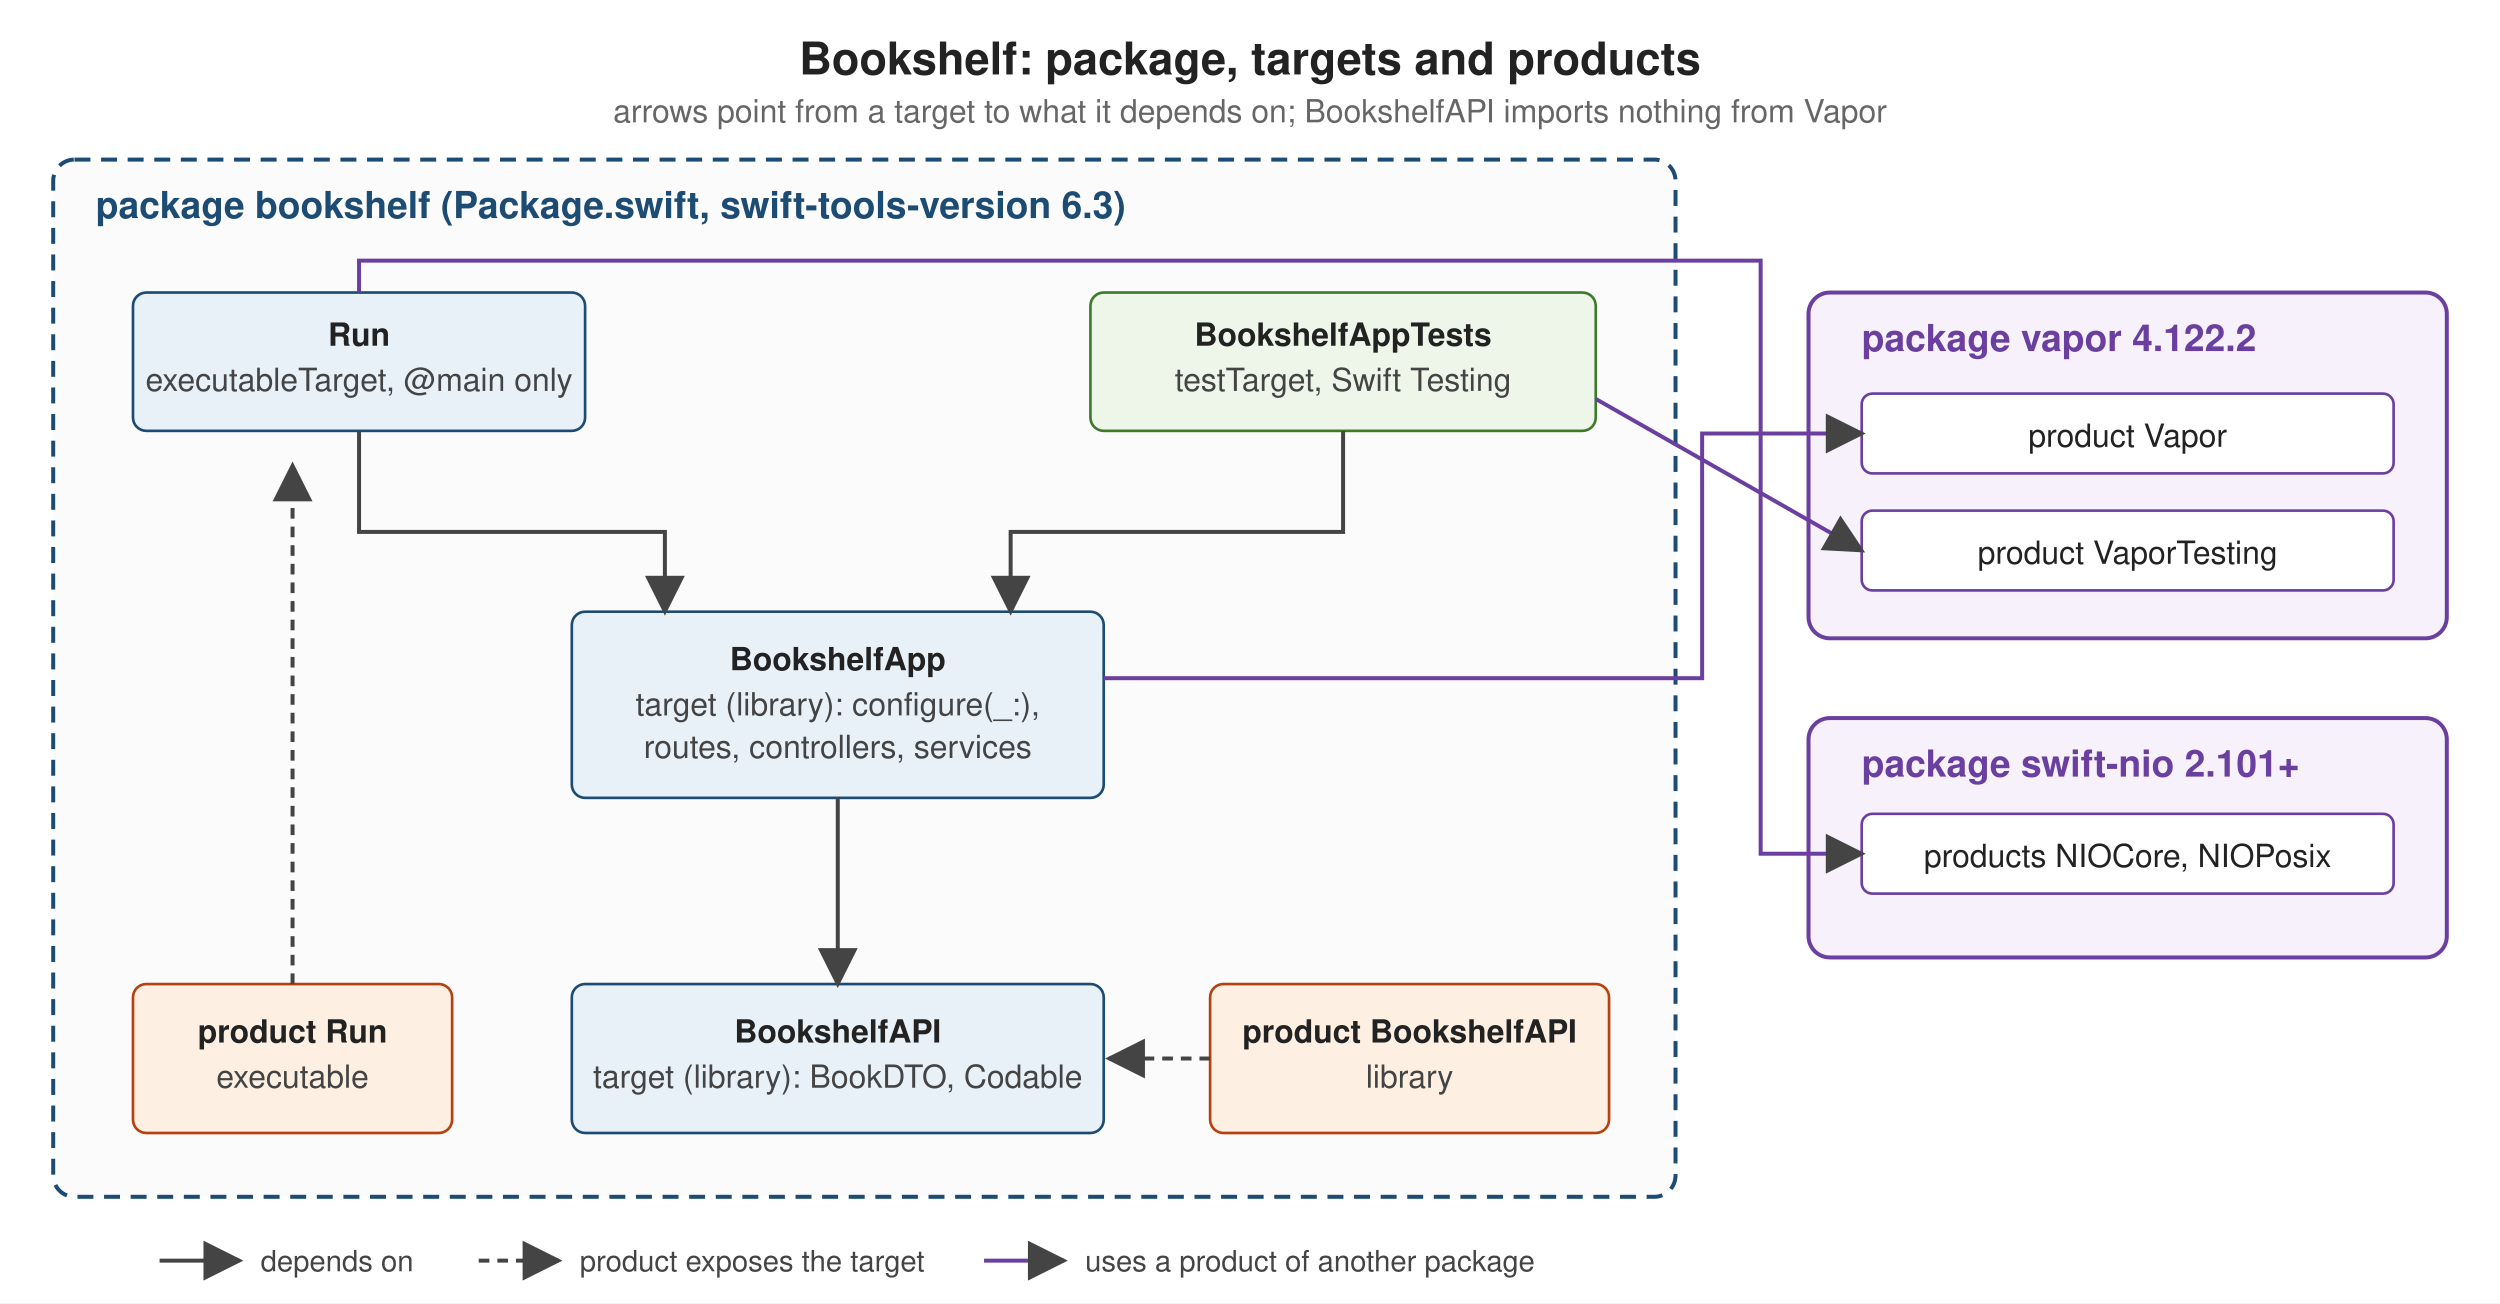
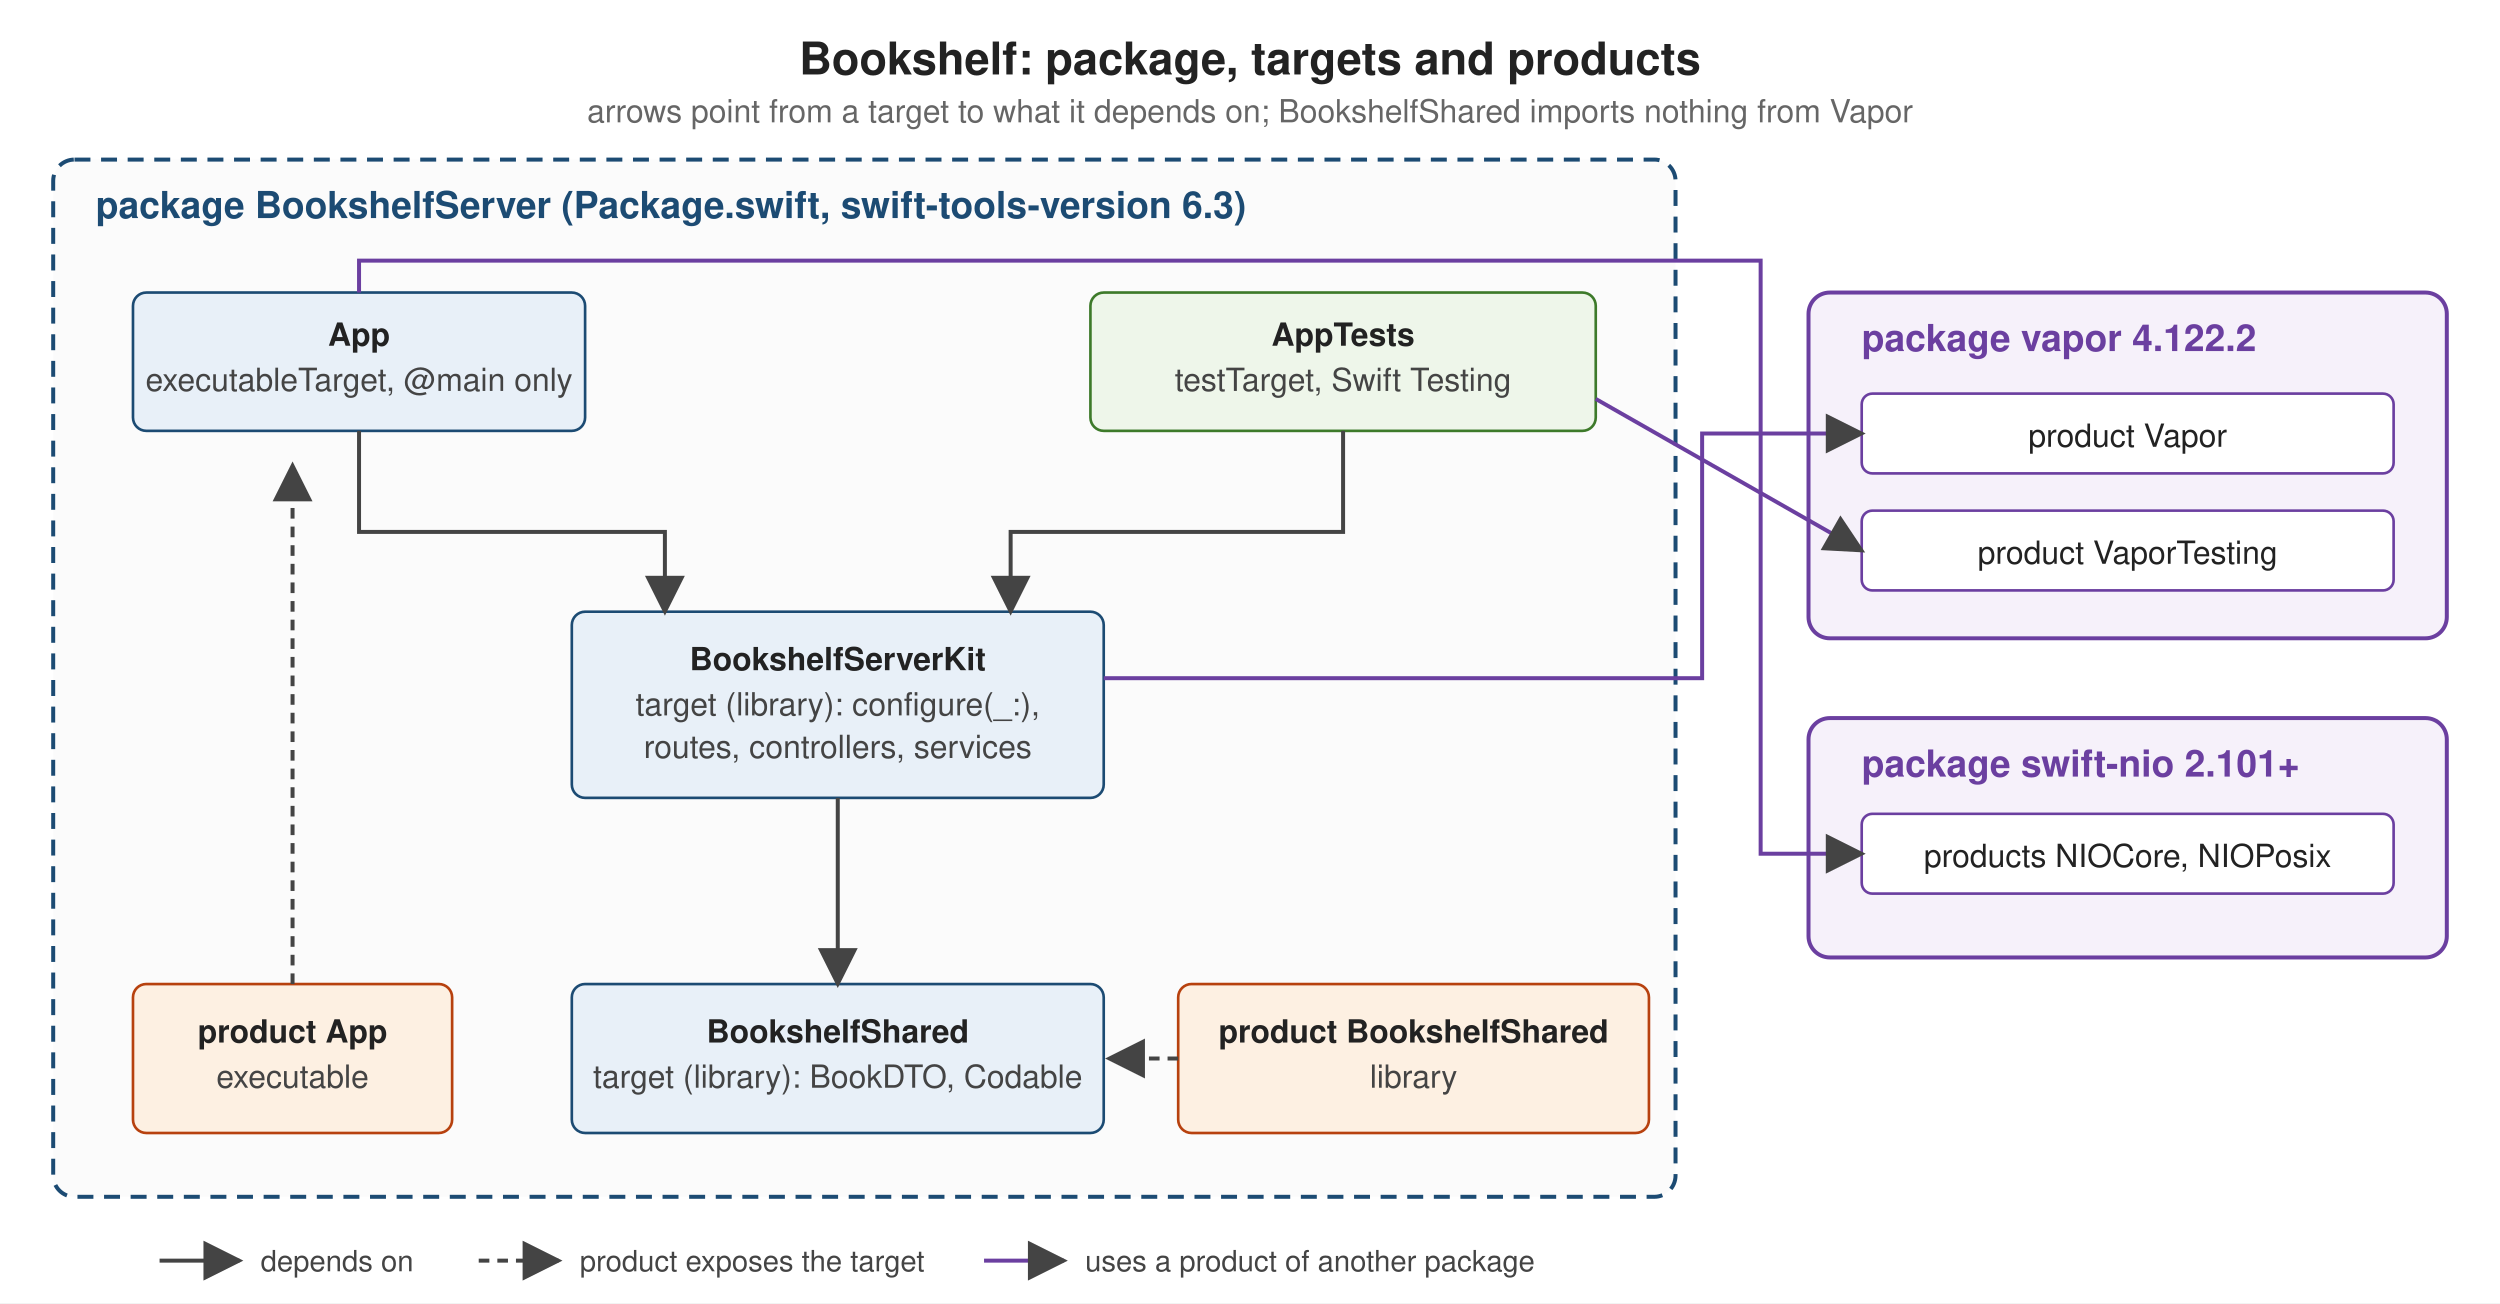
<svg xmlns="http://www.w3.org/2000/svg" viewBox="0 0 940 490" font-family="Helvetica, Arial, sans-serif">
  <rect x="0" y="0" width="940" height="490" fill="#ffffff" />
  <text x="470" y="28" font-size="17" font-weight="bold" fill="#222222" text-anchor="middle">Bookshelf: package, targets and products</text>
-   <text x="470" y="46" font-size="12" fill="#666666" text-anchor="middle">arrows point from a target to what it depends on; BookshelfAPI imports nothing from Vapor</text>
+   <text x="470" y="46" font-size="12" fill="#666666" text-anchor="middle">arrows point from a target to what it depends on; BookshelfShared imports nothing from Vapor</text>
  <defs>
    <marker id="a" markerWidth="10" markerHeight="10" refX="9" refY="5" orient="auto">
      <path d="M0,0 L10,5 L0,10 z" fill="#444444" />
    </marker>
  </defs>
  <rect x="20" y="60" width="610" height="390" rx="8" fill="#fbfbfb" stroke="#1c4b73" stroke-width="1.5" stroke-dasharray="6 4" />
-   <text x="36" y="82" font-size="14" font-weight="bold" fill="#1c4b73">package bookshelf (Package.swift, swift-tools-version 6.3)</text>
+   <text x="36" y="82" font-size="14" font-weight="bold" fill="#1c4b73">package BookshelfServer (Package.swift, swift-tools-version 6.3)</text>
  <g font-size="12">
    <rect x="50" y="110" width="170" height="52" rx="5" fill="#e8f0f8" stroke="#1c4b73" />
-     <text x="135" y="130" text-anchor="middle" font-weight="bold" fill="#222222">Run</text>
+     <text x="135" y="130" text-anchor="middle" font-weight="bold" fill="#222222">App</text>
    <text x="135" y="147" text-anchor="middle" fill="#444444">executableTarget, @main only</text>
    <rect x="410" y="110" width="190" height="52" rx="5" fill="#eef6ea" stroke="#3d7a2a" />
-     <text x="505" y="130" text-anchor="middle" font-weight="bold" fill="#222222">BookshelfAppTests</text>
+     <text x="505" y="130" text-anchor="middle" font-weight="bold" fill="#222222">AppTests</text>
    <text x="505" y="147" text-anchor="middle" fill="#444444">testTarget, Swift Testing</text>
    <rect x="215" y="230" width="200" height="70" rx="5" fill="#e8f0f8" stroke="#1c4b73" />
-     <text x="315" y="252" text-anchor="middle" font-weight="bold" fill="#222222">BookshelfApp</text>
+     <text x="315" y="252" text-anchor="middle" font-weight="bold" fill="#222222">BookshelfServerKit</text>
    <text x="315" y="269" text-anchor="middle" fill="#444444">target (library): configure(_:),</text>
    <text x="315" y="285" text-anchor="middle" fill="#444444">routes, controllers, services</text>
    <rect x="215" y="370" width="200" height="56" rx="5" fill="#e8f0f8" stroke="#1c4b73" />
-     <text x="315" y="392" text-anchor="middle" font-weight="bold" fill="#222222">BookshelfAPI</text>
+     <text x="315" y="392" text-anchor="middle" font-weight="bold" fill="#222222">BookshelfShared</text>
    <text x="315" y="409" text-anchor="middle" fill="#444444">target (library): BookDTO, Codable</text>
    <rect x="50" y="370" width="120" height="56" rx="5" fill="#fdf0e2" stroke="#b7410e" />
-     <text x="110" y="392" text-anchor="middle" font-weight="bold" fill="#222222">product Run</text>
+     <text x="110" y="392" text-anchor="middle" font-weight="bold" fill="#222222">product App</text>
    <text x="110" y="409" text-anchor="middle" fill="#444444">executable</text>
-     <rect x="455" y="370" width="150" height="56" rx="5" fill="#fdf0e2" stroke="#b7410e" />
-     <text x="530" y="392" text-anchor="middle" font-weight="bold" fill="#222222">product BookshelfAPI</text>
-     <text x="530" y="409" text-anchor="middle" fill="#444444">library</text>
+     <rect x="443" y="370" width="177" height="56" rx="5" fill="#fdf0e2" stroke="#b7410e" />
+     <text x="531.5" y="392" text-anchor="middle" font-weight="bold" fill="#222222">product BookshelfShared</text>
+     <text x="531.5" y="409" text-anchor="middle" fill="#444444">library</text>
  </g>
  <rect x="680" y="110" width="240" height="130" rx="8" fill="#f6f1fa" stroke="#6b3fa0" stroke-width="1.5" />
  <text x="700" y="132" font-size="14" font-weight="bold" fill="#6b3fa0">package vapor 4.122.2</text>
  <g font-size="12">
    <rect x="700" y="148" width="200" height="30" rx="4" fill="#ffffff" stroke="#6b3fa0" />
    <text x="800" y="168" text-anchor="middle" fill="#222222">product Vapor</text>
    <rect x="700" y="192" width="200" height="30" rx="4" fill="#ffffff" stroke="#6b3fa0" />
    <text x="800" y="212" text-anchor="middle" fill="#222222">product VaporTesting</text>
  </g>
  <rect x="680" y="270" width="240" height="90" rx="8" fill="#f6f1fa" stroke="#6b3fa0" stroke-width="1.5" />
  <text x="700" y="292" font-size="14" font-weight="bold" fill="#6b3fa0">package swift-nio 2.101+</text>
  <g font-size="12">
    <rect x="700" y="306" width="200" height="30" rx="4" fill="#ffffff" stroke="#6b3fa0" />
    <text x="800" y="326" text-anchor="middle" fill="#222222">products NIOCore, NIOPosix</text>
  </g>
  <g stroke="#444444" stroke-width="1.5" fill="none" marker-end="url(#a)">
    <path d="M135,162 L135,200 L250,200 L250,230" />
    <path d="M505,162 L505,200 L380,200 L380,230" />
    <path d="M315,300 L315,370" />
    <path d="M110,370 L110,175" stroke-dasharray="4 3" />
-     <path d="M455,398 L417,398" stroke-dasharray="4 3" />
+     <path d="M443,398 L417,398" stroke-dasharray="4 3" />
  </g>
  <g stroke="#6b3fa0" stroke-width="1.5" fill="none" marker-end="url(#a)">
    <path d="M415,255 L640,255 L640,163 L700,163" />
    <path d="M600,150 L700,207" />
    <path d="M135,110 L135,98 L662,98 L662,321 L700,321" />
  </g>
  <g font-size="11" fill="#444444">
    <line x1="60" y1="474" x2="90" y2="474" stroke="#444444" stroke-width="1.5" marker-end="url(#a)" />
    <text x="98" y="478">depends on</text>
    <line x1="180" y1="474" x2="210" y2="474" stroke="#444444" stroke-width="1.5" stroke-dasharray="4 3" marker-end="url(#a)" />
    <text x="218" y="478">product exposes the target</text>
    <line x1="370" y1="474" x2="400" y2="474" stroke="#6b3fa0" stroke-width="1.5" marker-end="url(#a)" />
    <text x="408" y="478">uses a product of another package</text>
  </g>
</svg>
